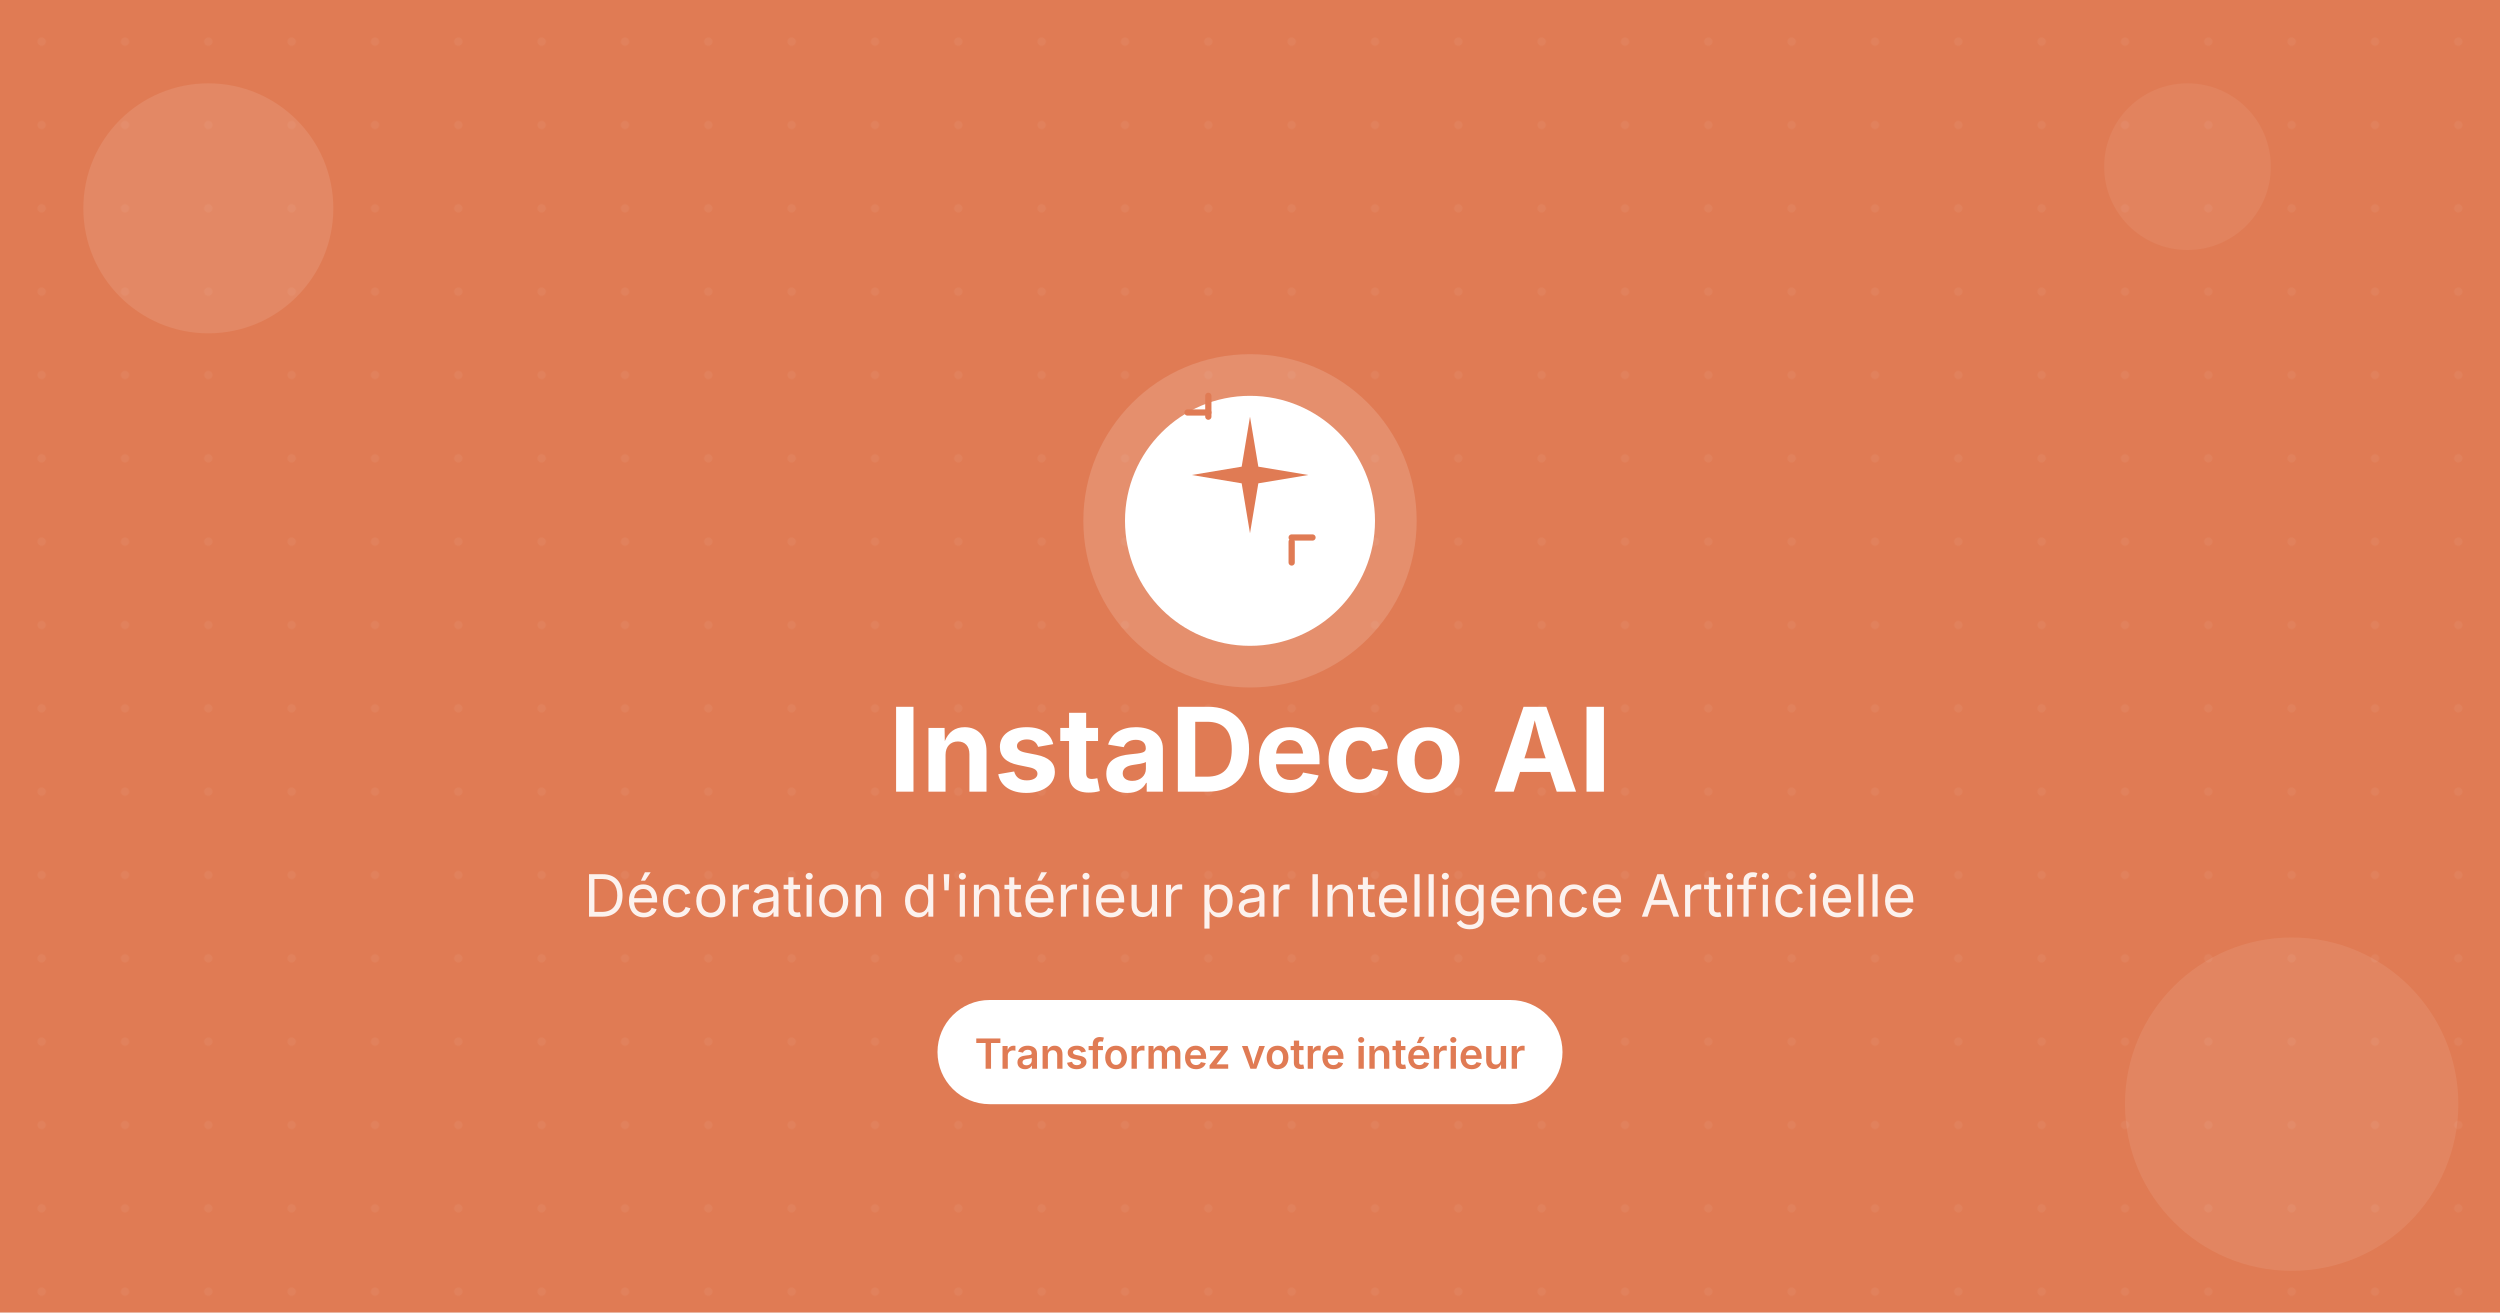
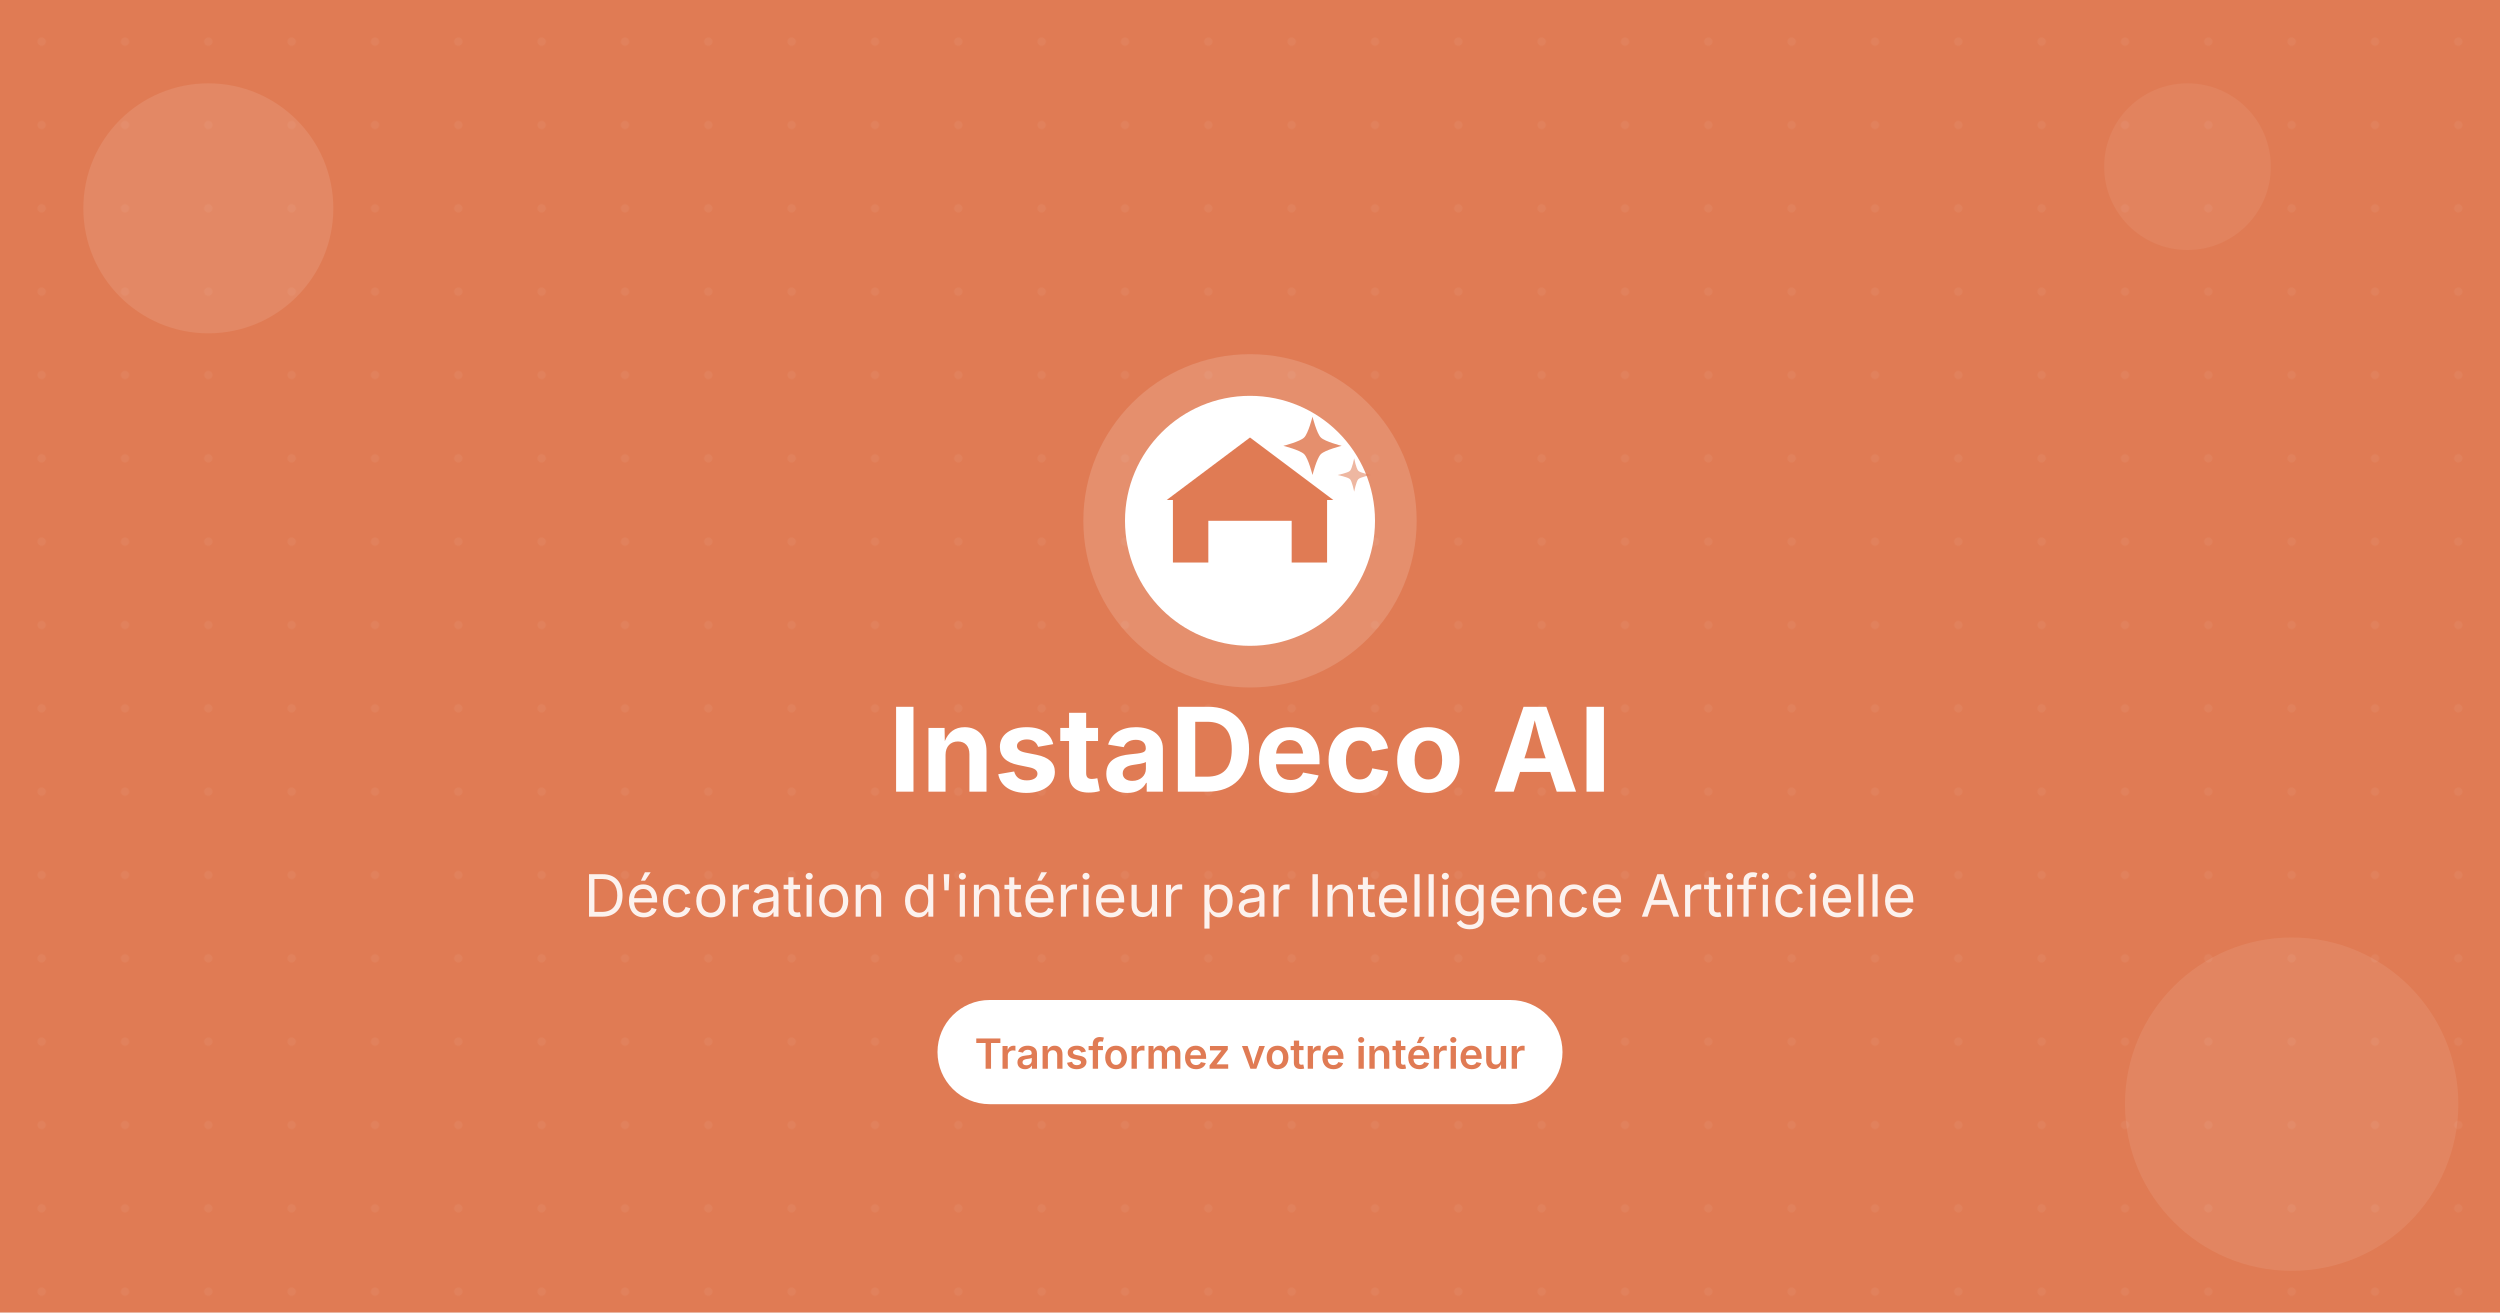
<svg xmlns="http://www.w3.org/2000/svg" width="1200" height="630" viewBox="0 0 1200 630" fill="none">
  <rect width="1200" height="630" fill="url(#gradient)" />
  <rect width="1200" height="630" fill="url(#pattern)" opacity="0.05" />
  <circle cx="600" cy="250" r="80" fill="white" fill-opacity="0.15" />
  <circle cx="600" cy="250" r="60" fill="white" />
-   <path d="M600 200 L596 224 L572 228 L596 232 L600 256 L604 232 L628 228 L604 224 Z" fill="#E07B54" />
-   <path d="M580 190 L580 200" stroke="#E07B54" stroke-width="3" stroke-linecap="round" />
-   <path d="M620 260 L620 270" stroke="#E07B54" stroke-width="3" stroke-linecap="round" />
-   <path d="M570 198 L580 198" stroke="#E07B54" stroke-width="3" stroke-linecap="round" />
-   <path d="M620 258 L630 258" stroke="#E07B54" stroke-width="3" stroke-linecap="round" />
+   <path d="M600 210 L640 240 L637 240 L637 270 L620 270 L620 250 L580 250 L580 270 L563 270 L563 240 L560 240 Z" fill="#E07B54" stroke="none" />
+   <path d="M630 200 C630 200 632 208 634 210 C636 212 644 214 644 214 C644 214 636 216 634 218 C632 220 630 228 630 228 C630 228 628 220 626 218 C624 216 616 214 616 214 C616 214 624 212 626 210 C628 208 630 200 630 200Z" fill="#E07B54" opacity="0.85" />
+   <path d="M650 220 C650 220 651 225 652 226 C653 227 658 228 658 228 C658 228 653 229 652 230 C651 231 650 236 650 236 C650 236 649 231 648 230 C647 229 642 228 642 228 C642 228 647 227 648 226 C649 225 650 220 650 220Z" fill="#E07B54" opacity="0.55" />
  <text x="600" y="380" font-family="system-ui, -apple-system, sans-serif" font-size="56" font-weight="700" fill="white" text-anchor="middle">InstaDeco AI</text>
  <text x="600" y="440" font-family="system-ui, -apple-system, sans-serif" font-size="28" fill="white" fill-opacity="0.9" text-anchor="middle">Décoration d'intérieur par Intelligence Artificielle</text>
  <rect x="450" y="480" width="300" height="50" rx="25" fill="white" />
  <text x="600" y="513" font-family="system-ui, -apple-system, sans-serif" font-size="20" font-weight="600" fill="#E07B54" text-anchor="middle">Transformez votre intérieur</text>
  <circle cx="100" cy="100" r="60" fill="white" fill-opacity="0.1" />
  <circle cx="1100" cy="530" r="80" fill="white" fill-opacity="0.08" />
  <circle cx="1050" cy="80" r="40" fill="white" fill-opacity="0.06" />
  <defs>
    <linearGradient id="gradient" x1="0" y1="0" x2="1200" y2="630">
      <stop offset="0%" stop-color="#E07B54" />
      <stop offset="50%" stop-color="#D4603C" />
      <stop offset="100%" stop-color="#C4503C" />
    </linearGradient>
    <pattern id="pattern" patternUnits="userSpaceOnUse" width="40" height="40">
      <circle cx="20" cy="20" r="2" fill="white" />
    </pattern>
  </defs>
</svg>
